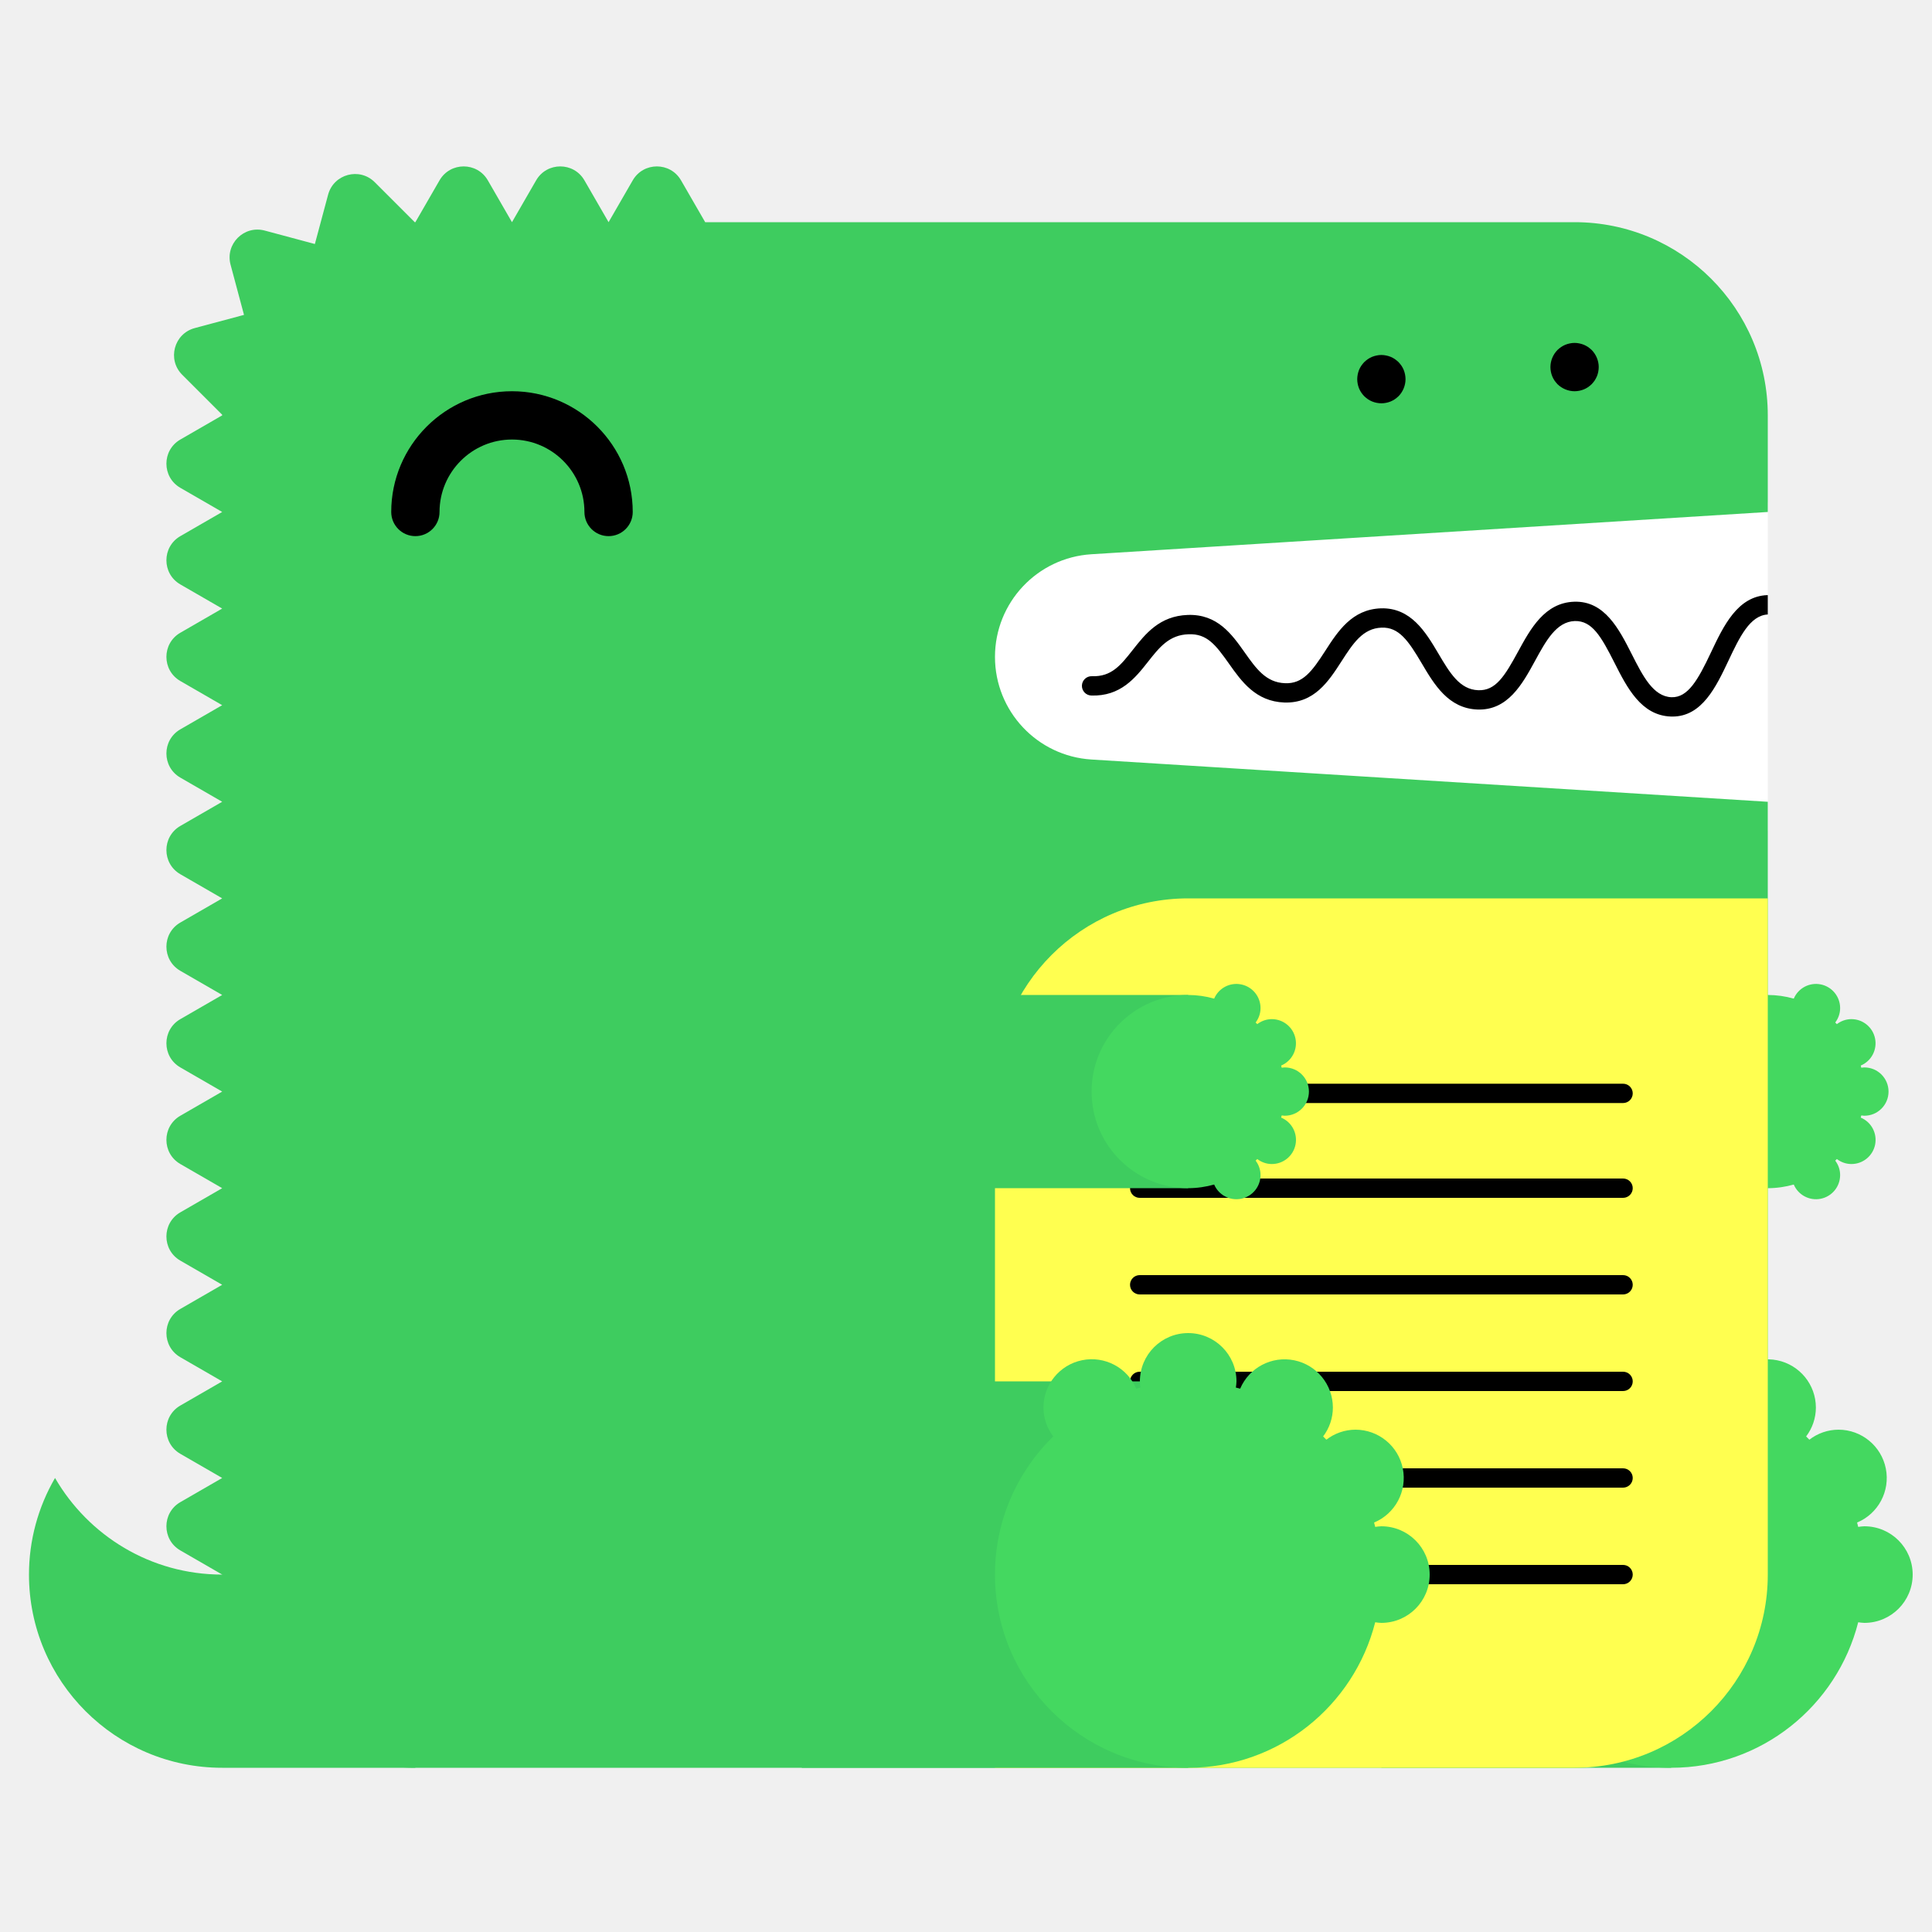
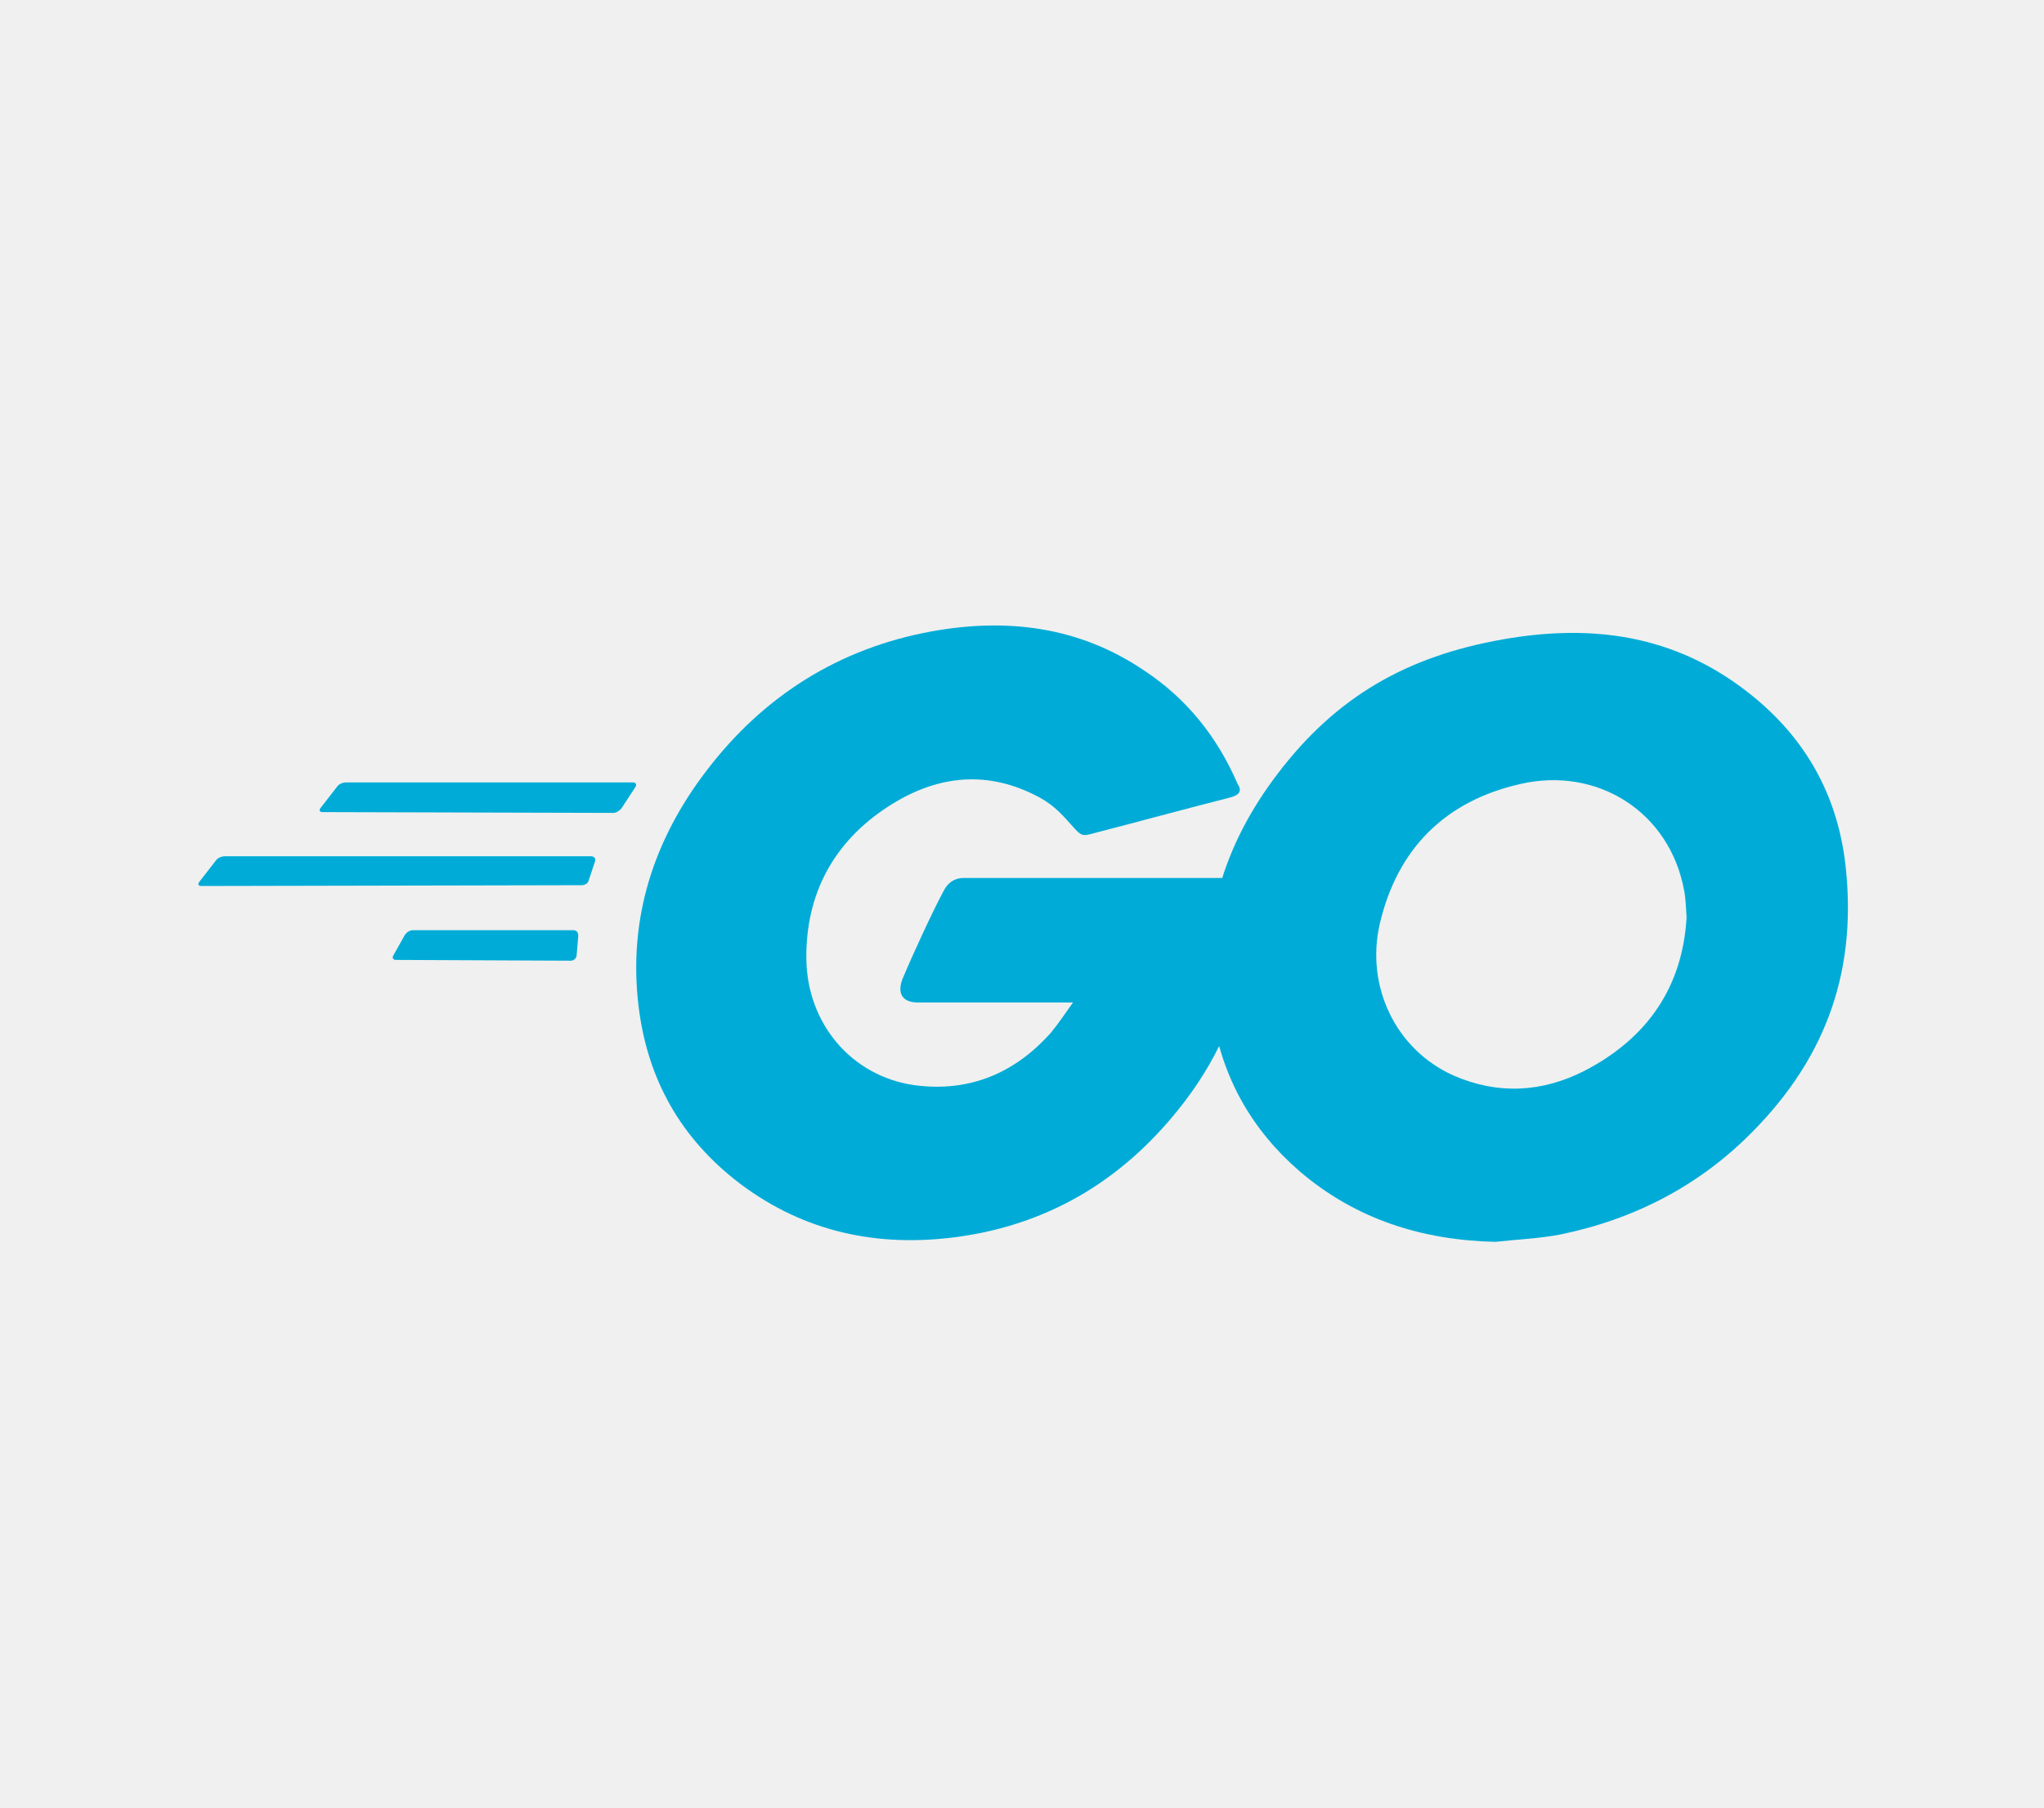
- <svg xmlns="http://www.w3.org/2000/svg" width="200" height="200" viewBox="0 0 200 200">
-   <g fill="none" fill-rule="evenodd">
-     <path fill="#FFF" d="M99 52h84v34H99z" />
-     <path d="M23 163c-7.398 0-13.843-4.027-17.303-10A19.886 19.886 0 0 0 3 163c0 11.046 8.954 20 20 20h20v-20H23z" fill="#3ECC5F" />
-     <path d="M112.98 57.376L183 53V43c0-11.046-8.954-20-20-20H73l-2.5-4.33c-1.112-1.925-3.889-1.925-5 0L63 23l-2.5-4.33c-1.111-1.925-3.889-1.925-5 0L53 23l-2.5-4.33c-1.111-1.925-3.889-1.925-5 0L43 23c-.022 0-.042.003-.065.003l-4.142-4.141c-1.57-1.571-4.252-.853-4.828 1.294l-1.369 5.104-5.192-1.392c-2.148-.575-4.111 1.389-3.535 3.536l1.39 5.193-5.102 1.367c-2.148.576-2.867 3.259-1.296 4.83l4.142 4.142c0 .021-.003.042-.003.064l-4.33 2.5c-1.925 1.111-1.925 3.889 0 5L23 53l-4.33 2.5c-1.925 1.111-1.925 3.889 0 5L23 63l-4.33 2.5c-1.925 1.111-1.925 3.889 0 5L23 73l-4.33 2.5c-1.925 1.111-1.925 3.889 0 5L23 83l-4.33 2.5c-1.925 1.111-1.925 3.889 0 5L23 93l-4.33 2.5c-1.925 1.111-1.925 3.889 0 5L23 103l-4.33 2.5c-1.925 1.111-1.925 3.889 0 5L23 113l-4.33 2.5c-1.925 1.111-1.925 3.889 0 5L23 123l-4.33 2.5c-1.925 1.111-1.925 3.889 0 5L23 133l-4.33 2.5c-1.925 1.111-1.925 3.889 0 5L23 143l-4.33 2.5c-1.925 1.111-1.925 3.889 0 5L23 153l-4.33 2.5c-1.925 1.111-1.925 3.889 0 5L23 163c0 11.046 8.954 20 20 20h120c11.046 0 20-8.954 20-20V83l-70.02-4.376A10.645 10.645 0 0 1 103 68c0-5.621 4.37-10.273 9.98-10.624" fill="#3ECC5F" />
-     <path fill="#3ECC5F" d="M143 183h30v-40h-30z" />
-     <path d="M193 158c-.219 0-.428.037-.639.064-.038-.15-.074-.301-.116-.451A5 5 0 0 0 190.32 148a4.96 4.96 0 0 0-3.016 1.036 26.531 26.531 0 0 0-.335-.336 4.955 4.955 0 0 0 1.011-2.987 5 5 0 0 0-9.599-1.959c-.148-.042-.297-.077-.445-.115.027-.211.064-.42.064-.639a5 5 0 0 0-5-5 5 5 0 0 0-5 5c0 .219.037.428.064.639-.148.038-.297.073-.445.115a4.998 4.998 0 0 0-9.599 1.959c0 1.125.384 2.151 1.011 2.987-3.717 3.632-6.031 8.693-6.031 14.3 0 11.046 8.954 20 20 20 9.339 0 17.16-6.41 19.361-15.064.211.027.42.064.639.064a5 5 0 0 0 5-5 5 5 0 0 0-5-5" fill="#44D860" />
-     <path fill="#3ECC5F" d="M153 123h30v-20h-30z" />
-     <path d="M193 115.5a2.5 2.5 0 1 0 0-5c-.109 0-.214.019-.319.032-.02-.075-.037-.15-.058-.225a2.501 2.501 0 0 0-.963-4.807c-.569 0-1.088.197-1.508.518a6.653 6.653 0 0 0-.168-.168c.314-.417.506-.931.506-1.494a2.5 2.5 0 0 0-4.8-.979A9.987 9.987 0 0 0 183 103c-5.522 0-10 4.478-10 10s4.478 10 10 10c.934 0 1.833-.138 2.69-.377a2.5 2.5 0 0 0 4.8-.979c0-.563-.192-1.077-.506-1.494.057-.055.113-.111.168-.168.42.321.939.518 1.508.518a2.5 2.5 0 0 0 .963-4.807c.021-.074.038-.15.058-.225.105.013.21.032.319.032" fill="#44D860" />
-     <path d="M63 55.5a2.5 2.5 0 0 1-2.5-2.5c0-4.136-3.364-7.5-7.5-7.5s-7.5 3.364-7.5 7.5a2.5 2.5 0 1 1-5 0c0-6.893 5.607-12.5 12.5-12.5S65.5 46.107 65.5 53a2.5 2.5 0 0 1-2.5 2.5" fill="#000" />
-     <path d="M103 183h60c11.046 0 20-8.954 20-20V93h-60c-11.046 0-20 8.954-20 20v70z" fill="#FFFF50" />
-     <path d="M168.02 124h-50.04a1 1 0 1 1 0-2h50.04a1 1 0 1 1 0 2m0 20h-50.04a1 1 0 1 1 0-2h50.04a1 1 0 1 1 0 2m0 20h-50.04a1 1 0 1 1 0-2h50.04a1 1 0 1 1 0 2m0-49.814h-50.04a1 1 0 1 1 0-2h50.04a1 1 0 1 1 0 2m0 19.814h-50.04a1 1 0 1 1 0-2h50.04a1 1 0 1 1 0 2m0 20h-50.04a1 1 0 1 1 0-2h50.04a1 1 0 1 1 0 2M183 61.611c-.012 0-.022-.006-.034-.005-3.09.105-4.552 3.196-5.842 5.923-1.346 2.85-2.387 4.703-4.093 4.647-1.889-.068-2.969-2.202-4.113-4.46-1.314-2.594-2.814-5.536-5.963-5.426-3.046.104-4.513 2.794-5.807 5.167-1.377 2.528-2.314 4.065-4.121 3.994-1.927-.07-2.951-1.805-4.136-3.813-1.321-2.236-2.848-4.75-5.936-4.664-2.994.103-4.465 2.385-5.763 4.4-1.373 2.13-2.335 3.428-4.165 3.351-1.973-.07-2.992-1.51-4.171-3.177-1.324-1.873-2.816-3.993-5.895-3.89-2.928.1-4.399 1.97-5.696 3.618-1.232 1.564-2.194 2.802-4.229 2.724a1 1 0 0 0-.072 2c3.017.101 4.545-1.8 5.872-3.487 1.177-1.496 2.193-2.787 4.193-2.855 1.926-.082 2.829 1.115 4.195 3.045 1.297 1.834 2.769 3.914 5.731 4.021 3.103.104 4.596-2.215 5.918-4.267 1.182-1.834 2.202-3.417 4.15-3.484 1.793-.067 2.769 1.35 4.145 3.681 1.297 2.197 2.766 4.686 5.787 4.796 3.125.108 4.634-2.62 5.949-5.035 1.139-2.088 2.214-4.06 4.119-4.126 1.793-.042 2.728 1.595 4.111 4.33 1.292 2.553 2.757 5.445 5.825 5.556l.169.003c3.064 0 4.518-3.075 5.805-5.794 1.139-2.41 2.217-4.68 4.067-4.773v-2z" fill="#000" />
-     <path fill="#3ECC5F" d="M83 183h40v-40H83z" />
-     <path d="M143 158c-.219 0-.428.037-.639.064-.038-.15-.074-.301-.116-.451A5 5 0 0 0 140.32 148a4.96 4.96 0 0 0-3.016 1.036 26.531 26.531 0 0 0-.335-.336 4.955 4.955 0 0 0 1.011-2.987 5 5 0 0 0-9.599-1.959c-.148-.042-.297-.077-.445-.115.027-.211.064-.42.064-.639a5 5 0 0 0-5-5 5 5 0 0 0-5 5c0 .219.037.428.064.639-.148.038-.297.073-.445.115a4.998 4.998 0 0 0-9.599 1.959c0 1.125.384 2.151 1.011 2.987-3.717 3.632-6.031 8.693-6.031 14.3 0 11.046 8.954 20 20 20 9.339 0 17.16-6.41 19.361-15.064.211.027.42.064.639.064a5 5 0 0 0 5-5 5 5 0 0 0-5-5" fill="#44D860" />
-     <path fill="#3ECC5F" d="M83 123h40v-20H83z" />
-     <path d="M133 115.5a2.5 2.5 0 1 0 0-5c-.109 0-.214.019-.319.032-.02-.075-.037-.15-.058-.225a2.501 2.501 0 0 0-.963-4.807c-.569 0-1.088.197-1.508.518a6.653 6.653 0 0 0-.168-.168c.314-.417.506-.931.506-1.494a2.5 2.5 0 0 0-4.8-.979A9.987 9.987 0 0 0 123 103c-5.522 0-10 4.478-10 10s4.478 10 10 10c.934 0 1.833-.138 2.69-.377a2.5 2.5 0 0 0 4.8-.979c0-.563-.192-1.077-.506-1.494.057-.055.113-.111.168-.168.42.321.939.518 1.508.518a2.5 2.5 0 0 0 .963-4.807c.021-.074.038-.15.058-.225.105.013.21.032.319.032" fill="#44D860" />
-     <path d="M143 41.75c-.16 0-.33-.02-.49-.05a2.52 2.52 0 0 1-.47-.14c-.15-.06-.29-.14-.431-.23-.13-.09-.259-.2-.38-.31-.109-.12-.219-.24-.309-.38s-.17-.28-.231-.43a2.619 2.619 0 0 1-.189-.96c0-.16.02-.33.05-.49.03-.16.08-.31.139-.47.061-.15.141-.29.231-.43.09-.13.2-.26.309-.38.121-.11.25-.22.38-.31.141-.09.281-.17.431-.23.149-.06.31-.11.47-.14.32-.07.65-.07.98 0 .159.03.32.08.47.14.149.06.29.14.43.23.13.09.259.2.38.31.11.12.22.25.31.38.09.14.17.28.23.43.06.16.11.31.14.47.029.16.05.33.05.49 0 .66-.271 1.31-.73 1.77-.121.11-.25.22-.38.31-.14.09-.281.17-.43.23a2.565 2.565 0 0 1-.96.19m20-1.25c-.66 0-1.3-.27-1.771-.73a3.802 3.802 0 0 1-.309-.38c-.09-.14-.17-.28-.231-.43a2.619 2.619 0 0 1-.189-.96c0-.66.27-1.3.729-1.77.121-.11.25-.22.38-.31.141-.09.281-.17.431-.23.149-.06.31-.11.47-.14.32-.07.66-.07.98 0 .159.03.32.08.47.14.149.06.29.14.43.23.13.09.259.2.38.31.459.47.73 1.11.73 1.77 0 .16-.021.33-.05.49-.03.16-.08.32-.14.47-.07.15-.14.29-.23.43-.09.13-.2.26-.31.38-.121.11-.25.22-.38.31-.14.09-.281.17-.43.23a2.565 2.565 0 0 1-.96.19" fill="#000" />
+ <svg xmlns="http://www.w3.org/2000/svg" version="1.1" id="Layer_1" x="0px" y="0px" viewBox="0 0 254.5 225" style="enable-background:new 0 0 254.5 225;" xml:space="preserve">
+   <style type="text/css">
+ 	.st0{fill:#2DBCAF;}
+ 	.st1{fill:#5DC9E1;}
+ 	.st2{fill:#FDDD00;}
+ 	.st3{fill:#CE3262;}
+ 	.st4{fill:#00ACD7;}
+ 	.st5{fill:#FFFFFF;}
+ </style>
+   <g>
+     <g>
+       <g>
+         <g>
+           <path class="st4" d="M40.2,101.1c-0.4,0-0.5-0.2-0.3-0.5l2.1-2.7c0.2-0.3,0.7-0.5,1.1-0.5l35.7,0c0.4,0,0.5,0.3,0.3,0.6      l-1.7,2.6c-0.2,0.3-0.7,0.6-1,0.6L40.2,101.1z" />
+         </g>
+       </g>
+     </g>
+     <g>
+       <g>
+         <g>
+           <path class="st4" d="M25.1,110.3c-0.4,0-0.5-0.2-0.3-0.5l2.1-2.7c0.2-0.3,0.7-0.5,1.1-0.5l45.6,0c0.4,0,0.6,0.3,0.5,0.6      l-0.8,2.4c-0.1,0.4-0.5,0.6-0.9,0.6L25.1,110.3z" />
+         </g>
+       </g>
+     </g>
+     <g>
+       <g>
+         <g>
+           <path class="st4" d="M49.3,119.5c-0.4,0-0.5-0.3-0.3-0.6l1.4-2.5c0.2-0.3,0.6-0.6,1-0.6l20,0c0.4,0,0.6,0.3,0.6,0.7l-0.2,2.4      c0,0.4-0.4,0.7-0.7,0.7L49.3,119.5z" />
+         </g>
+       </g>
+     </g>
+     <g>
+       <g id="CXHf1q_3_">
+         <g>
+           <g>
+             <path class="st4" d="M153.1,99.3c-6.3,1.6-10.6,2.8-16.8,4.4c-1.5,0.4-1.6,0.5-2.9-1c-1.5-1.7-2.6-2.8-4.7-3.8       c-6.3-3.1-12.4-2.2-18.1,1.5c-6.8,4.4-10.3,10.9-10.2,19c0.1,8,5.6,14.6,13.5,15.7c6.8,0.9,12.5-1.5,17-6.6       c0.9-1.1,1.7-2.3,2.7-3.7c-3.6,0-8.1,0-19.3,0c-2.1,0-2.6-1.3-1.9-3c1.3-3.1,3.7-8.3,5.1-10.9c0.3-0.6,1-1.6,2.5-1.6       c5.1,0,23.9,0,36.4,0c-0.2,2.7-0.2,5.4-0.6,8.1c-1.1,7.2-3.8,13.8-8.2,19.6c-7.2,9.5-16.6,15.4-28.5,17       c-9.8,1.3-18.9-0.6-26.9-6.6c-7.4-5.6-11.6-13-12.7-22.2c-1.3-10.9,1.9-20.7,8.5-29.3c7.1-9.3,16.5-15.2,28-17.3       c9.4-1.7,18.4-0.6,26.5,4.9c5.3,3.5,9.1,8.3,11.6,14.1C154.7,98.5,154.3,99,153.1,99.3z" />
+           </g>
+           <g>
+             <path class="st4" d="M186.2,154.6c-9.1-0.2-17.4-2.8-24.4-8.8c-5.9-5.1-9.6-11.6-10.8-19.3c-1.8-11.3,1.3-21.3,8.1-30.2       c7.3-9.6,16.1-14.6,28-16.7c10.2-1.8,19.8-0.8,28.5,5.1c7.9,5.4,12.8,12.7,14.1,22.3c1.7,13.5-2.2,24.5-11.5,33.9       c-6.6,6.7-14.7,10.9-24,12.8C191.5,154.2,188.8,154.3,186.2,154.6z M210,114.2c-0.1-1.3-0.1-2.3-0.3-3.3       c-1.8-9.9-10.9-15.5-20.4-13.3c-9.3,2.1-15.3,8-17.5,17.4c-1.8,7.8,2,15.7,9.2,18.9c5.5,2.4,11,2.1,16.3-0.6       C205.2,129.2,209.5,122.8,210,114.2z" />
+           </g>
+         </g>
+       </g>
+     </g>
  </g>
</svg>
